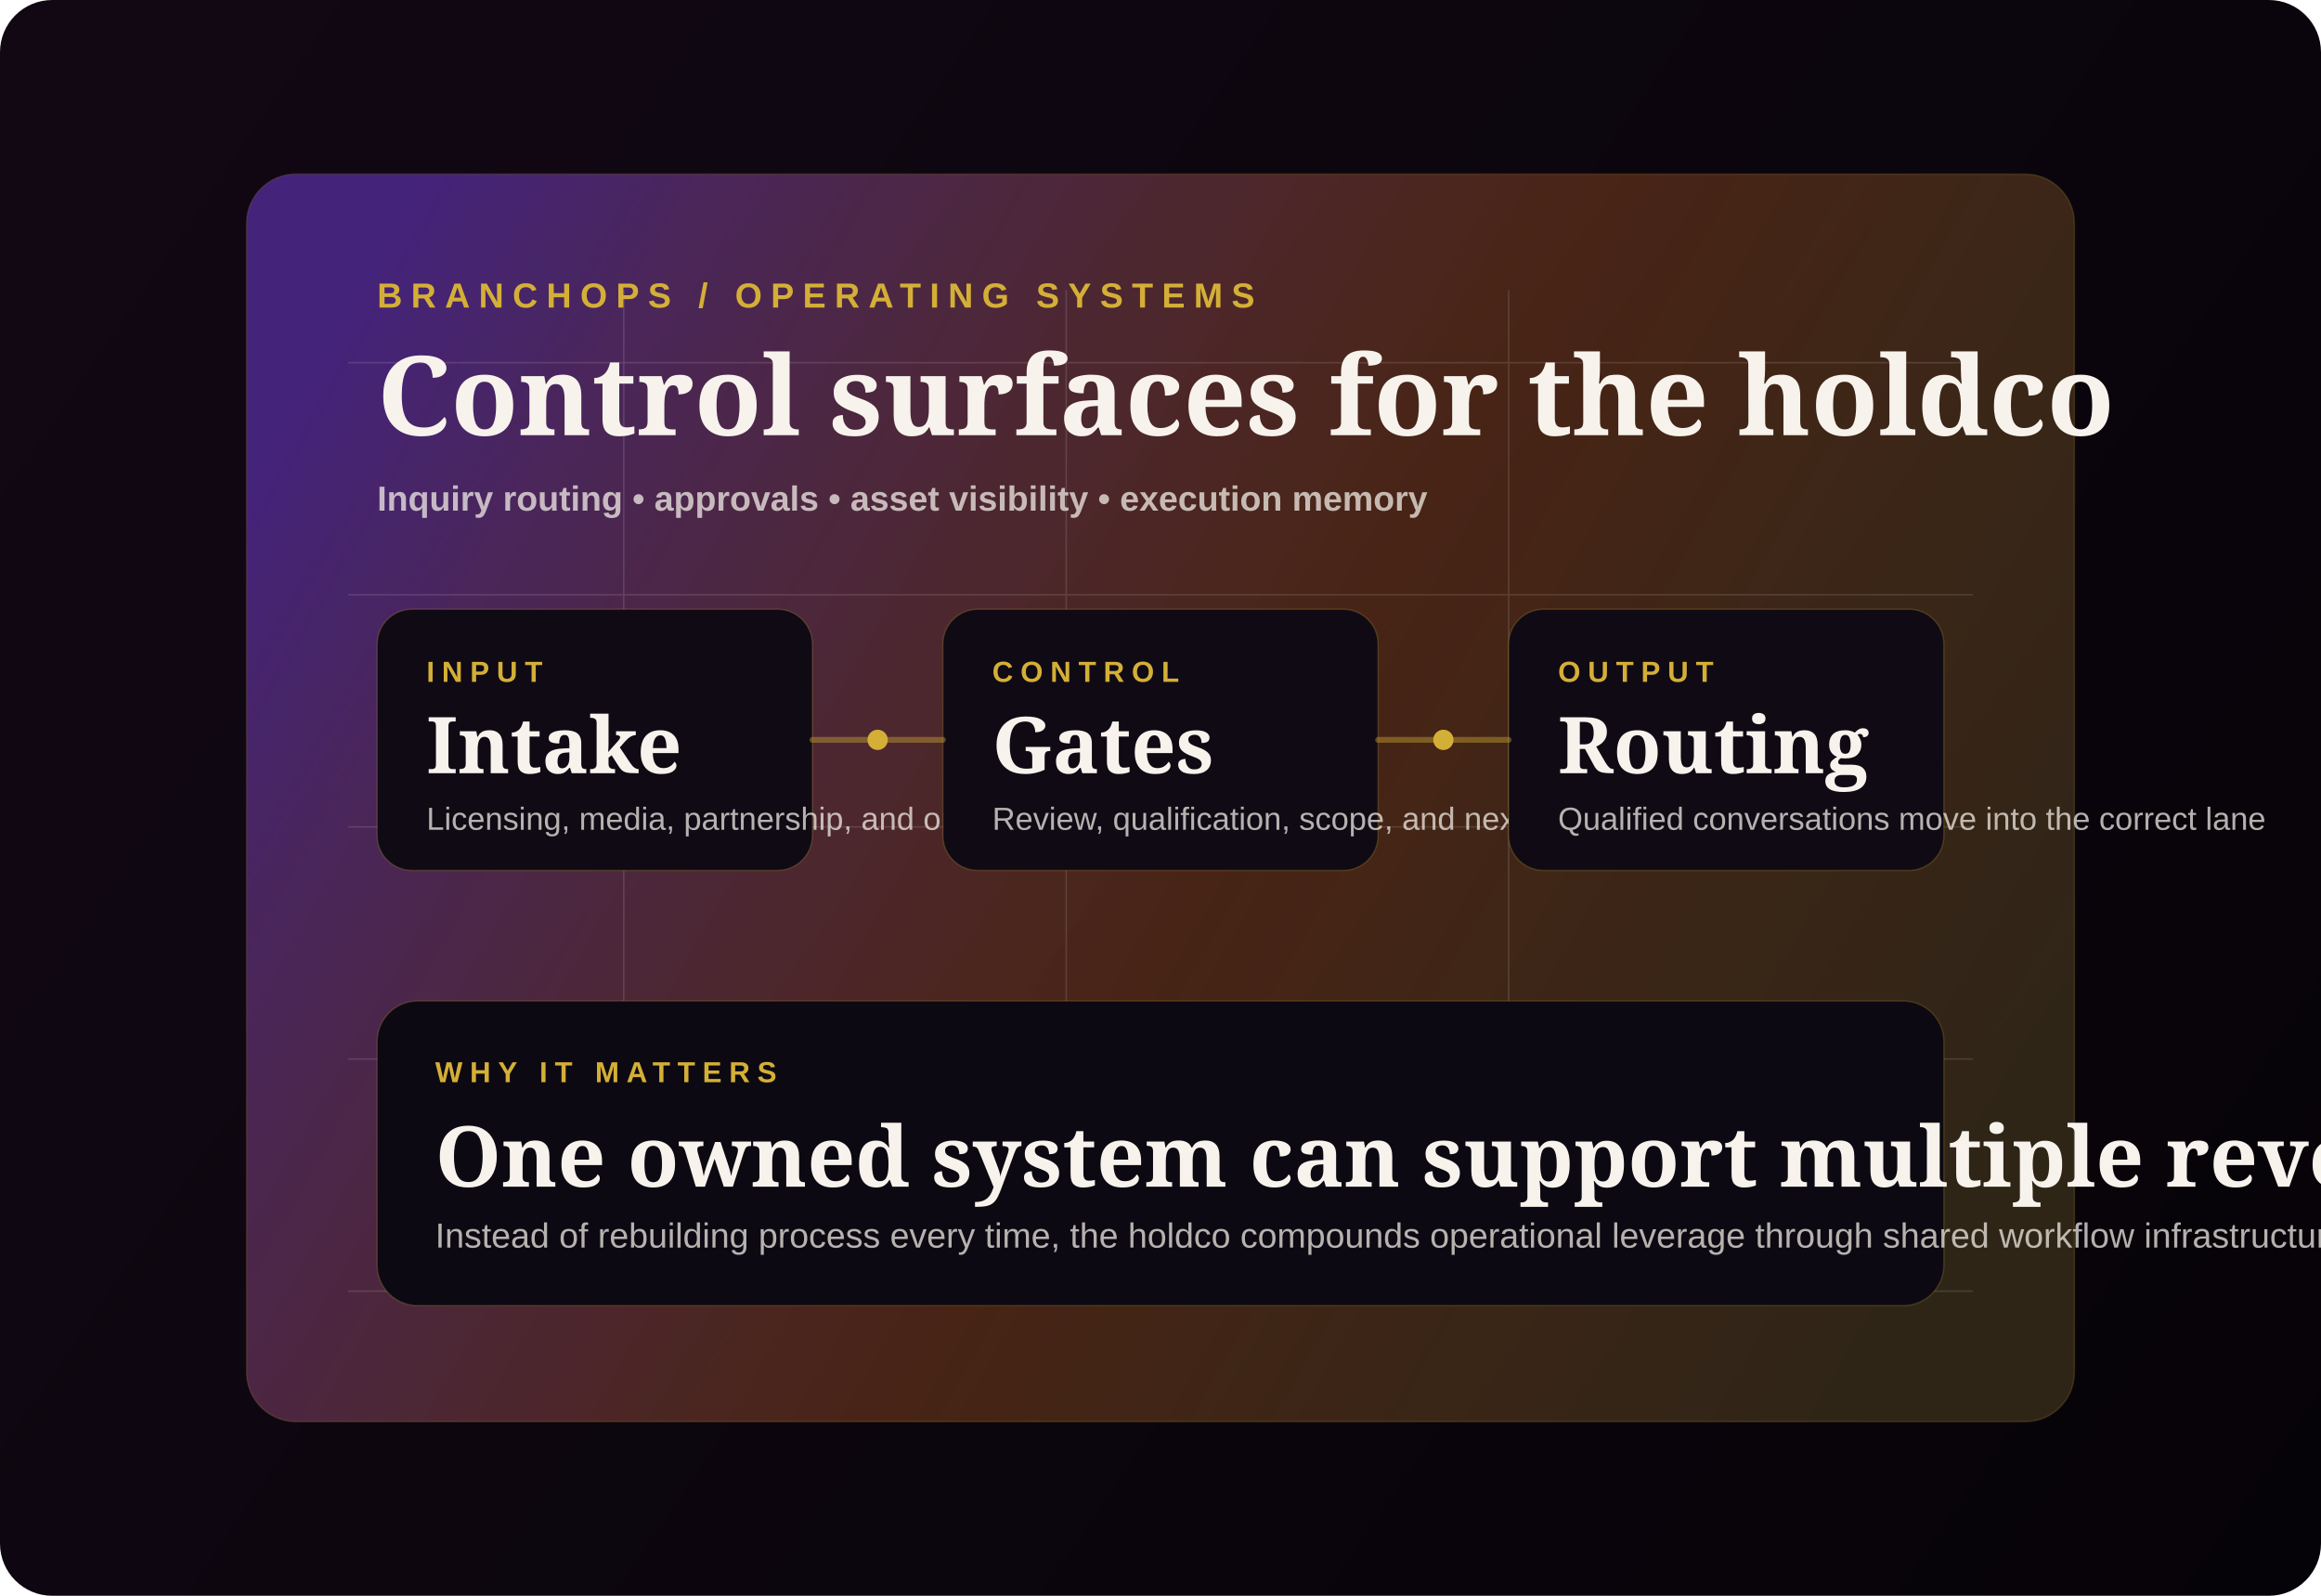
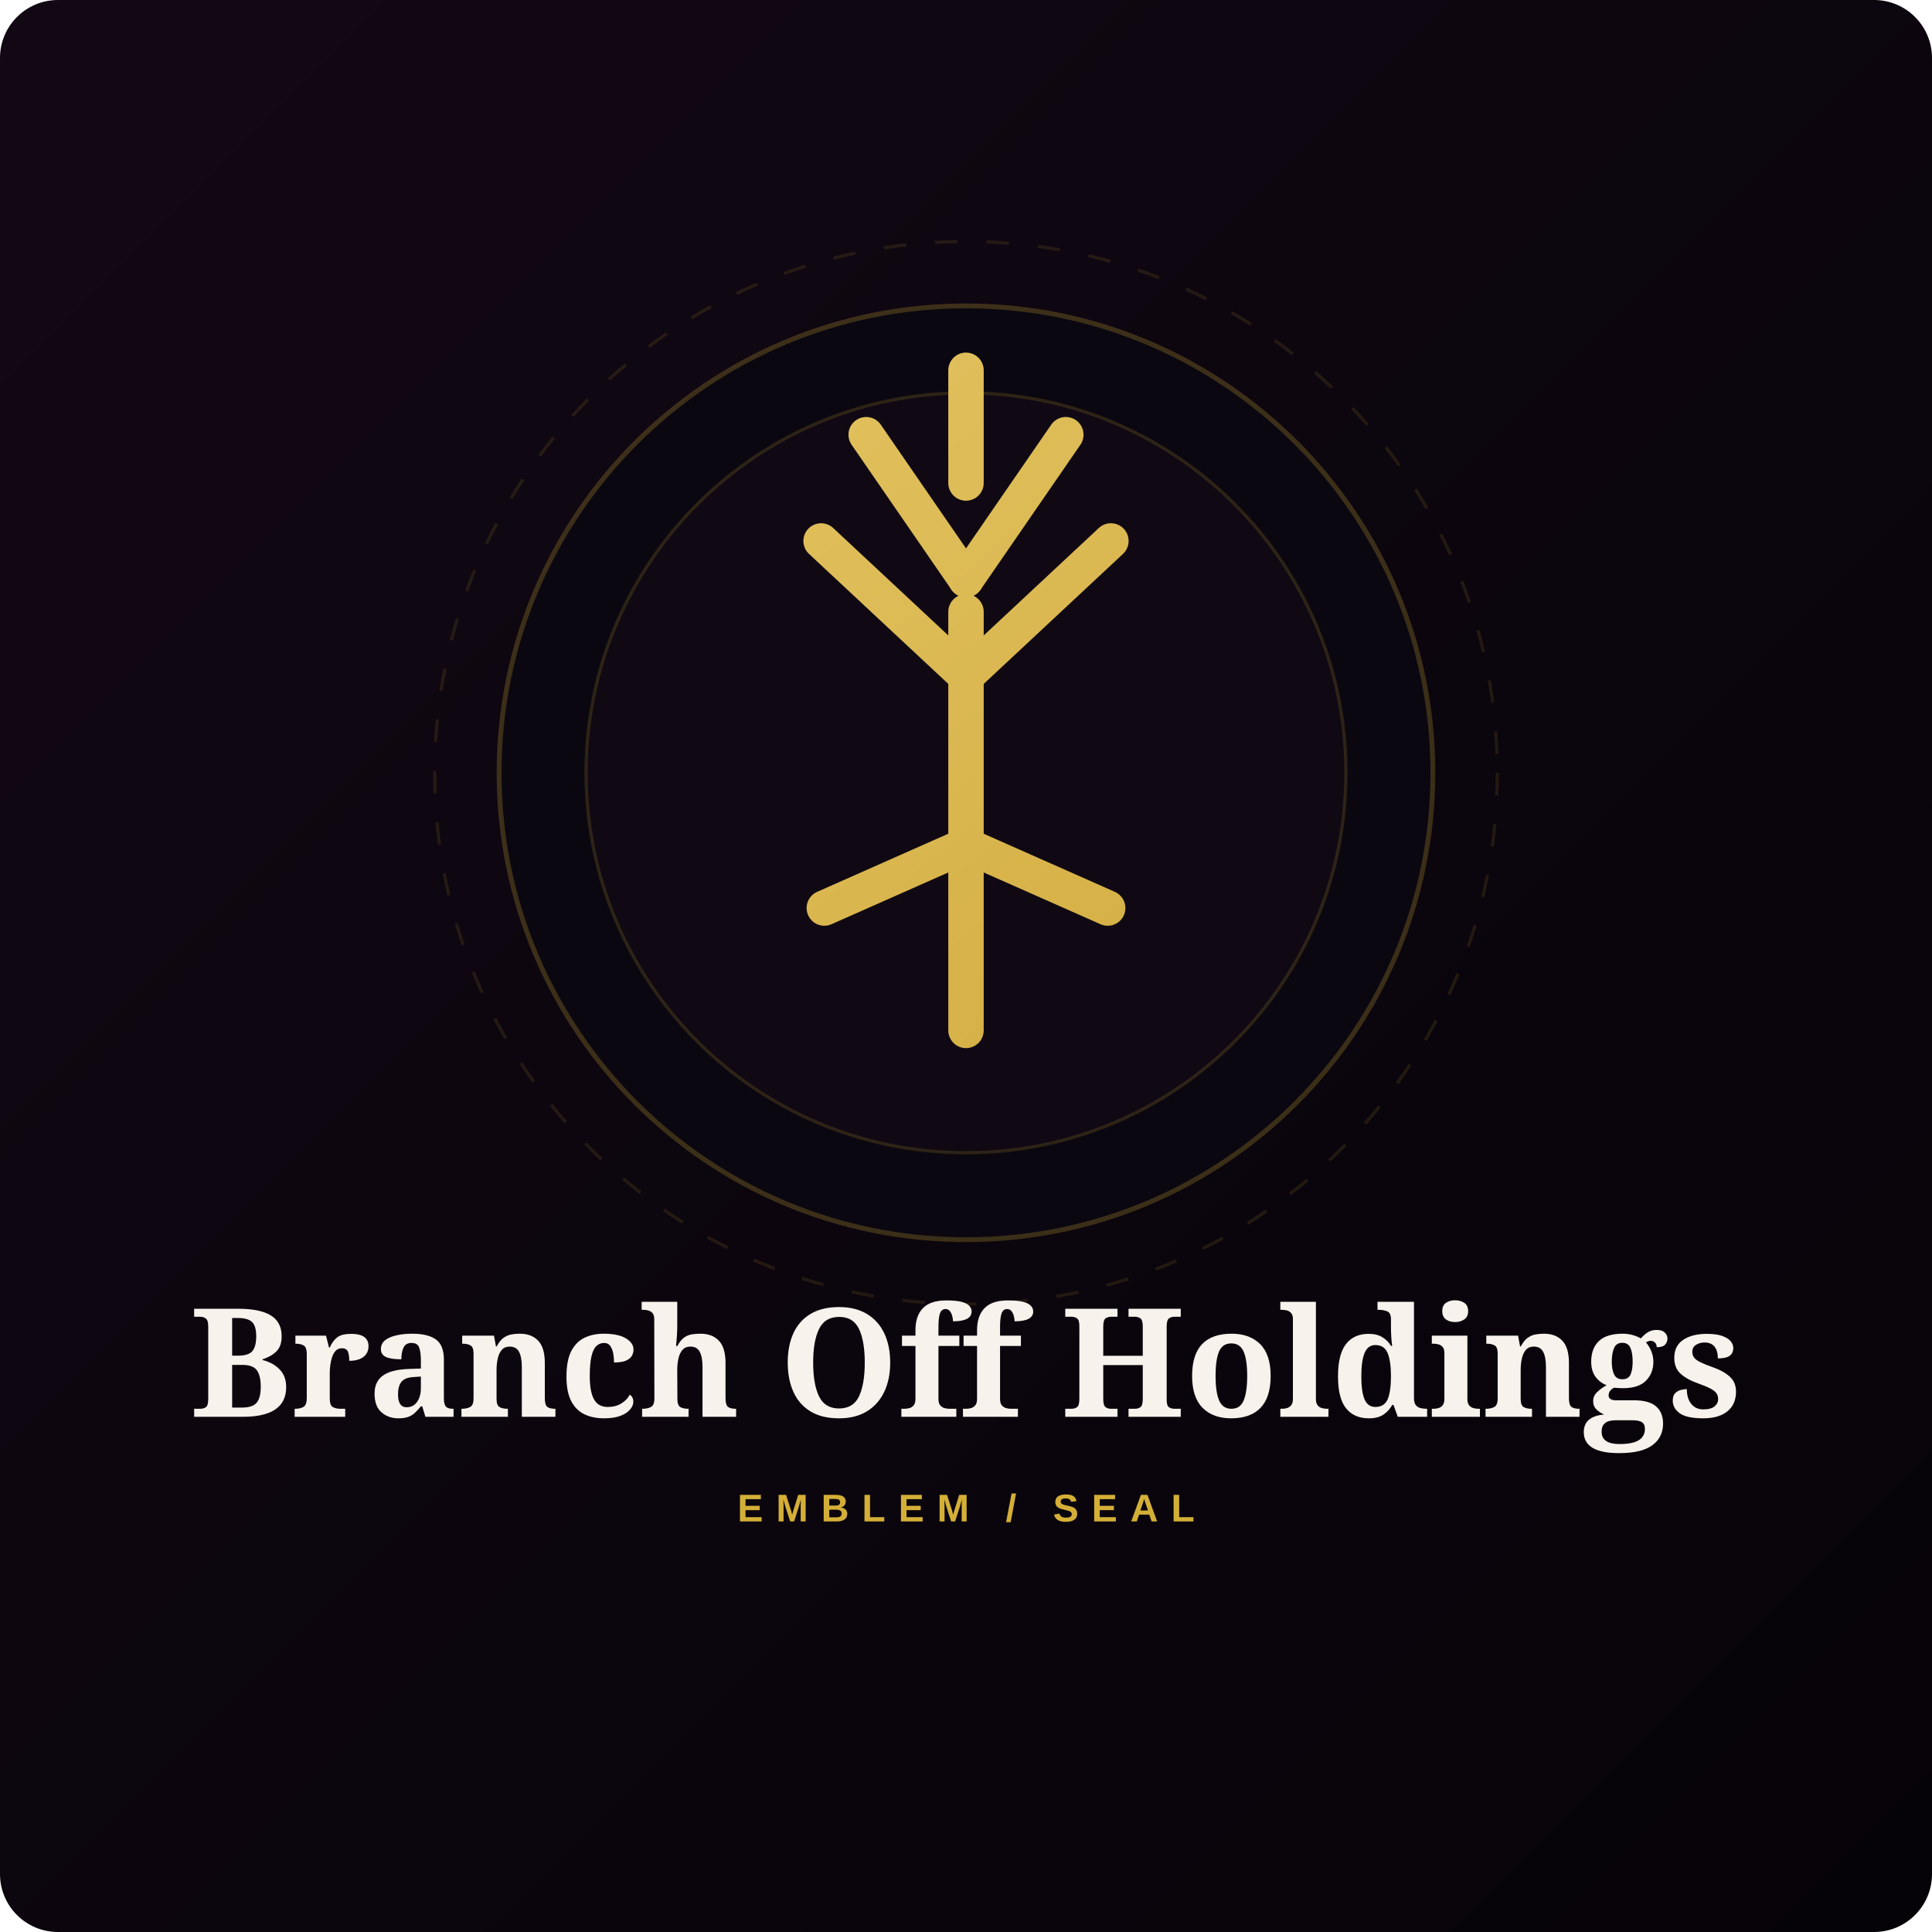
- <svg xmlns="http://www.w3.org/2000/svg" width="1600" height="1100" viewBox="0 0 1600 1100" fill="none">
+ <svg xmlns="http://www.w3.org/2000/svg" width="1200" height="1200" viewBox="0 0 1200 1200" fill="none">
  <defs>
-     <linearGradient id="bg" x1="0" y1="0" x2="1600" y2="1100" gradientUnits="userSpaceOnUse">
+     <linearGradient id="bg" x1="0" y1="0" x2="1200" y2="1200" gradientUnits="userSpaceOnUse">
      <stop stop-color="#120814" />
      <stop offset="1" stop-color="#060308" />
    </linearGradient>
-     <linearGradient id="card" x1="300" y1="180" x2="1310" y2="920" gradientUnits="userSpaceOnUse">
-       <stop stop-color="#16101C" />
-       <stop offset="1" stop-color="#0A0710" />
-     </linearGradient>
-     <linearGradient id="accent" x1="240" y1="220" x2="1360" y2="860" gradientUnits="userSpaceOnUse">
-       <stop stop-color="#7C3AED" stop-opacity="0.45" />
-       <stop offset="0.55" stop-color="#F97316" stop-opacity="0.24" />
-       <stop offset="1" stop-color="#D4AF37" stop-opacity="0.18" />
+     <linearGradient id="gold" x1="260" y1="180" x2="940" y2="980" gradientUnits="userSpaceOnUse">
+       <stop stop-color="#E7C96A" />
+       <stop offset="1" stop-color="#C89E2B" />
    </linearGradient>
  </defs>
-   <rect width="1600" height="1100" rx="36" fill="url(#bg)" />
-   <rect x="170" y="120" width="1260" height="860" rx="34" fill="url(#card)" stroke="#D4AF37" stroke-opacity="0.18" />
-   <rect x="170" y="120" width="1260" height="860" rx="34" fill="url(#accent)" />
-   <g opacity="0.14">
-     <path d="M240 250H1360" stroke="#F7F3EC" />
-     <path d="M240 410H1360" stroke="#F7F3EC" />
-     <path d="M240 570H1360" stroke="#F7F3EC" />
-     <path d="M240 730H1360" stroke="#F7F3EC" />
-     <path d="M240 890H1360" stroke="#F7F3EC" />
-     <path d="M430 200V900" stroke="#F7F3EC" />
-     <path d="M735 200V900" stroke="#F7F3EC" />
-     <path d="M1040 200V900" stroke="#F7F3EC" />
+   <rect width="1200" height="1200" rx="36" fill="url(#bg)" />
+   <circle cx="600" cy="480" r="290" fill="#0B0710" stroke="#D4AF37" stroke-opacity="0.24" stroke-width="3" />
+   <circle cx="600" cy="480" r="236" fill="#100913" stroke="#D4AF37" stroke-opacity="0.16" stroke-width="2" />
+   <g stroke="url(#gold)" stroke-width="22" stroke-linecap="round" stroke-linejoin="round">
+     <path d="M600 640V380" />
+     <path d="M600 420L510 336" />
+     <path d="M600 420L690 336" />
+     <path d="M600 360L538 270" />
+     <path d="M600 360L662 270" />
+     <path d="M600 300L600 230" />
+     <path d="M600 525L512 564" />
+     <path d="M600 525L688 564" />
  </g>
-   <text x="260" y="212" fill="#D4AF37" font-family="Manrope, Arial, sans-serif" font-size="24" font-weight="800" letter-spacing="6">BRANCHOPS / OPERATING SYSTEMS</text>
-   <text x="260" y="300" fill="#F7F3EC" font-family="Cormorant Garamond, Georgia, serif" font-size="76" font-weight="600">Control surfaces for the holdco</text>
-   <text x="260" y="352" fill="#F7F3EC" fill-opacity="0.72" font-family="Manrope, Arial, sans-serif" font-size="24" font-weight="600">Inquiry routing • approvals • asset visibility • execution memory</text>
-   <g>
-     <rect x="260" y="420" width="300" height="180" rx="24" fill="#0F0A14" stroke="#D4AF37" stroke-opacity="0.22" />
-     <text x="294" y="470" fill="#D4AF37" font-family="Manrope, Arial, sans-serif" font-size="20" font-weight="800" letter-spacing="5">INPUT</text>
-     <text x="294" y="533" fill="#F7F3EC" font-family="Cormorant Garamond, Georgia, serif" font-size="54" font-weight="600">Intake</text>
-     <text x="294" y="572" fill="#F7F3EC" fill-opacity="0.72" font-family="Manrope, Arial, sans-serif" font-size="22">Licensing, media, partnership, and operations requests</text>
-   </g>
-   <g>
-     <rect x="650" y="420" width="300" height="180" rx="24" fill="#0F0A14" stroke="#D4AF37" stroke-opacity="0.22" />
-     <text x="684" y="470" fill="#D4AF37" font-family="Manrope, Arial, sans-serif" font-size="20" font-weight="800" letter-spacing="5">CONTROL</text>
-     <text x="684" y="533" fill="#F7F3EC" font-family="Cormorant Garamond, Georgia, serif" font-size="54" font-weight="600">Gates</text>
-     <text x="684" y="572" fill="#F7F3EC" fill-opacity="0.72" font-family="Manrope, Arial, sans-serif" font-size="22">Review, qualification, scope, and next-step logic</text>
-   </g>
-   <g>
-     <rect x="1040" y="420" width="300" height="180" rx="24" fill="#0F0A14" stroke="#D4AF37" stroke-opacity="0.22" />
-     <text x="1074" y="470" fill="#D4AF37" font-family="Manrope, Arial, sans-serif" font-size="20" font-weight="800" letter-spacing="5">OUTPUT</text>
-     <text x="1074" y="533" fill="#F7F3EC" font-family="Cormorant Garamond, Georgia, serif" font-size="54" font-weight="600">Routing</text>
-     <text x="1074" y="572" fill="#F7F3EC" fill-opacity="0.72" font-family="Manrope, Arial, sans-serif" font-size="22">Qualified conversations move into the correct lane</text>
-   </g>
-   <path d="M560 510H650" stroke="#D4AF37" stroke-opacity="0.4" stroke-width="4" stroke-linecap="round" />
-   <path d="M950 510H1040" stroke="#D4AF37" stroke-opacity="0.4" stroke-width="4" stroke-linecap="round" />
-   <circle cx="605" cy="510" r="7" fill="#D4AF37" />
-   <circle cx="995" cy="510" r="7" fill="#D4AF37" />
-   <g>
-     <rect x="260" y="690" width="1080" height="210" rx="28" fill="#0D0912" stroke="#D4AF37" stroke-opacity="0.2" />
-     <text x="300" y="746" fill="#D4AF37" font-family="Manrope, Arial, sans-serif" font-size="20" font-weight="800" letter-spacing="5">WHY IT MATTERS</text>
-     <text x="300" y="818" fill="#F7F3EC" font-family="Cormorant Garamond, Georgia, serif" font-size="58" font-weight="600">One owned system can support multiple revenue lanes</text>
-     <text x="300" y="860" fill="#F7F3EC" fill-opacity="0.72" font-family="Manrope, Arial, sans-serif" font-size="24">Instead of rebuilding process every time, the holdco compounds operational leverage through shared workflow infrastructure.</text>
-   </g>
+   <circle cx="600" cy="480" r="330" stroke="#D4AF37" stroke-opacity="0.12" stroke-width="2" stroke-dasharray="14 18" />
+   <text x="600" y="880" fill="#F7F3EC" font-family="Cormorant Garamond, Georgia, serif" font-size="94" font-weight="600" text-anchor="middle">Branch Off Holdings</text>
+   <text x="600" y="945" fill="#D4AF37" font-family="Manrope, Arial, sans-serif" font-size="24" font-weight="800" letter-spacing="8" text-anchor="middle">EMBLEM / SEAL</text>
</svg>
